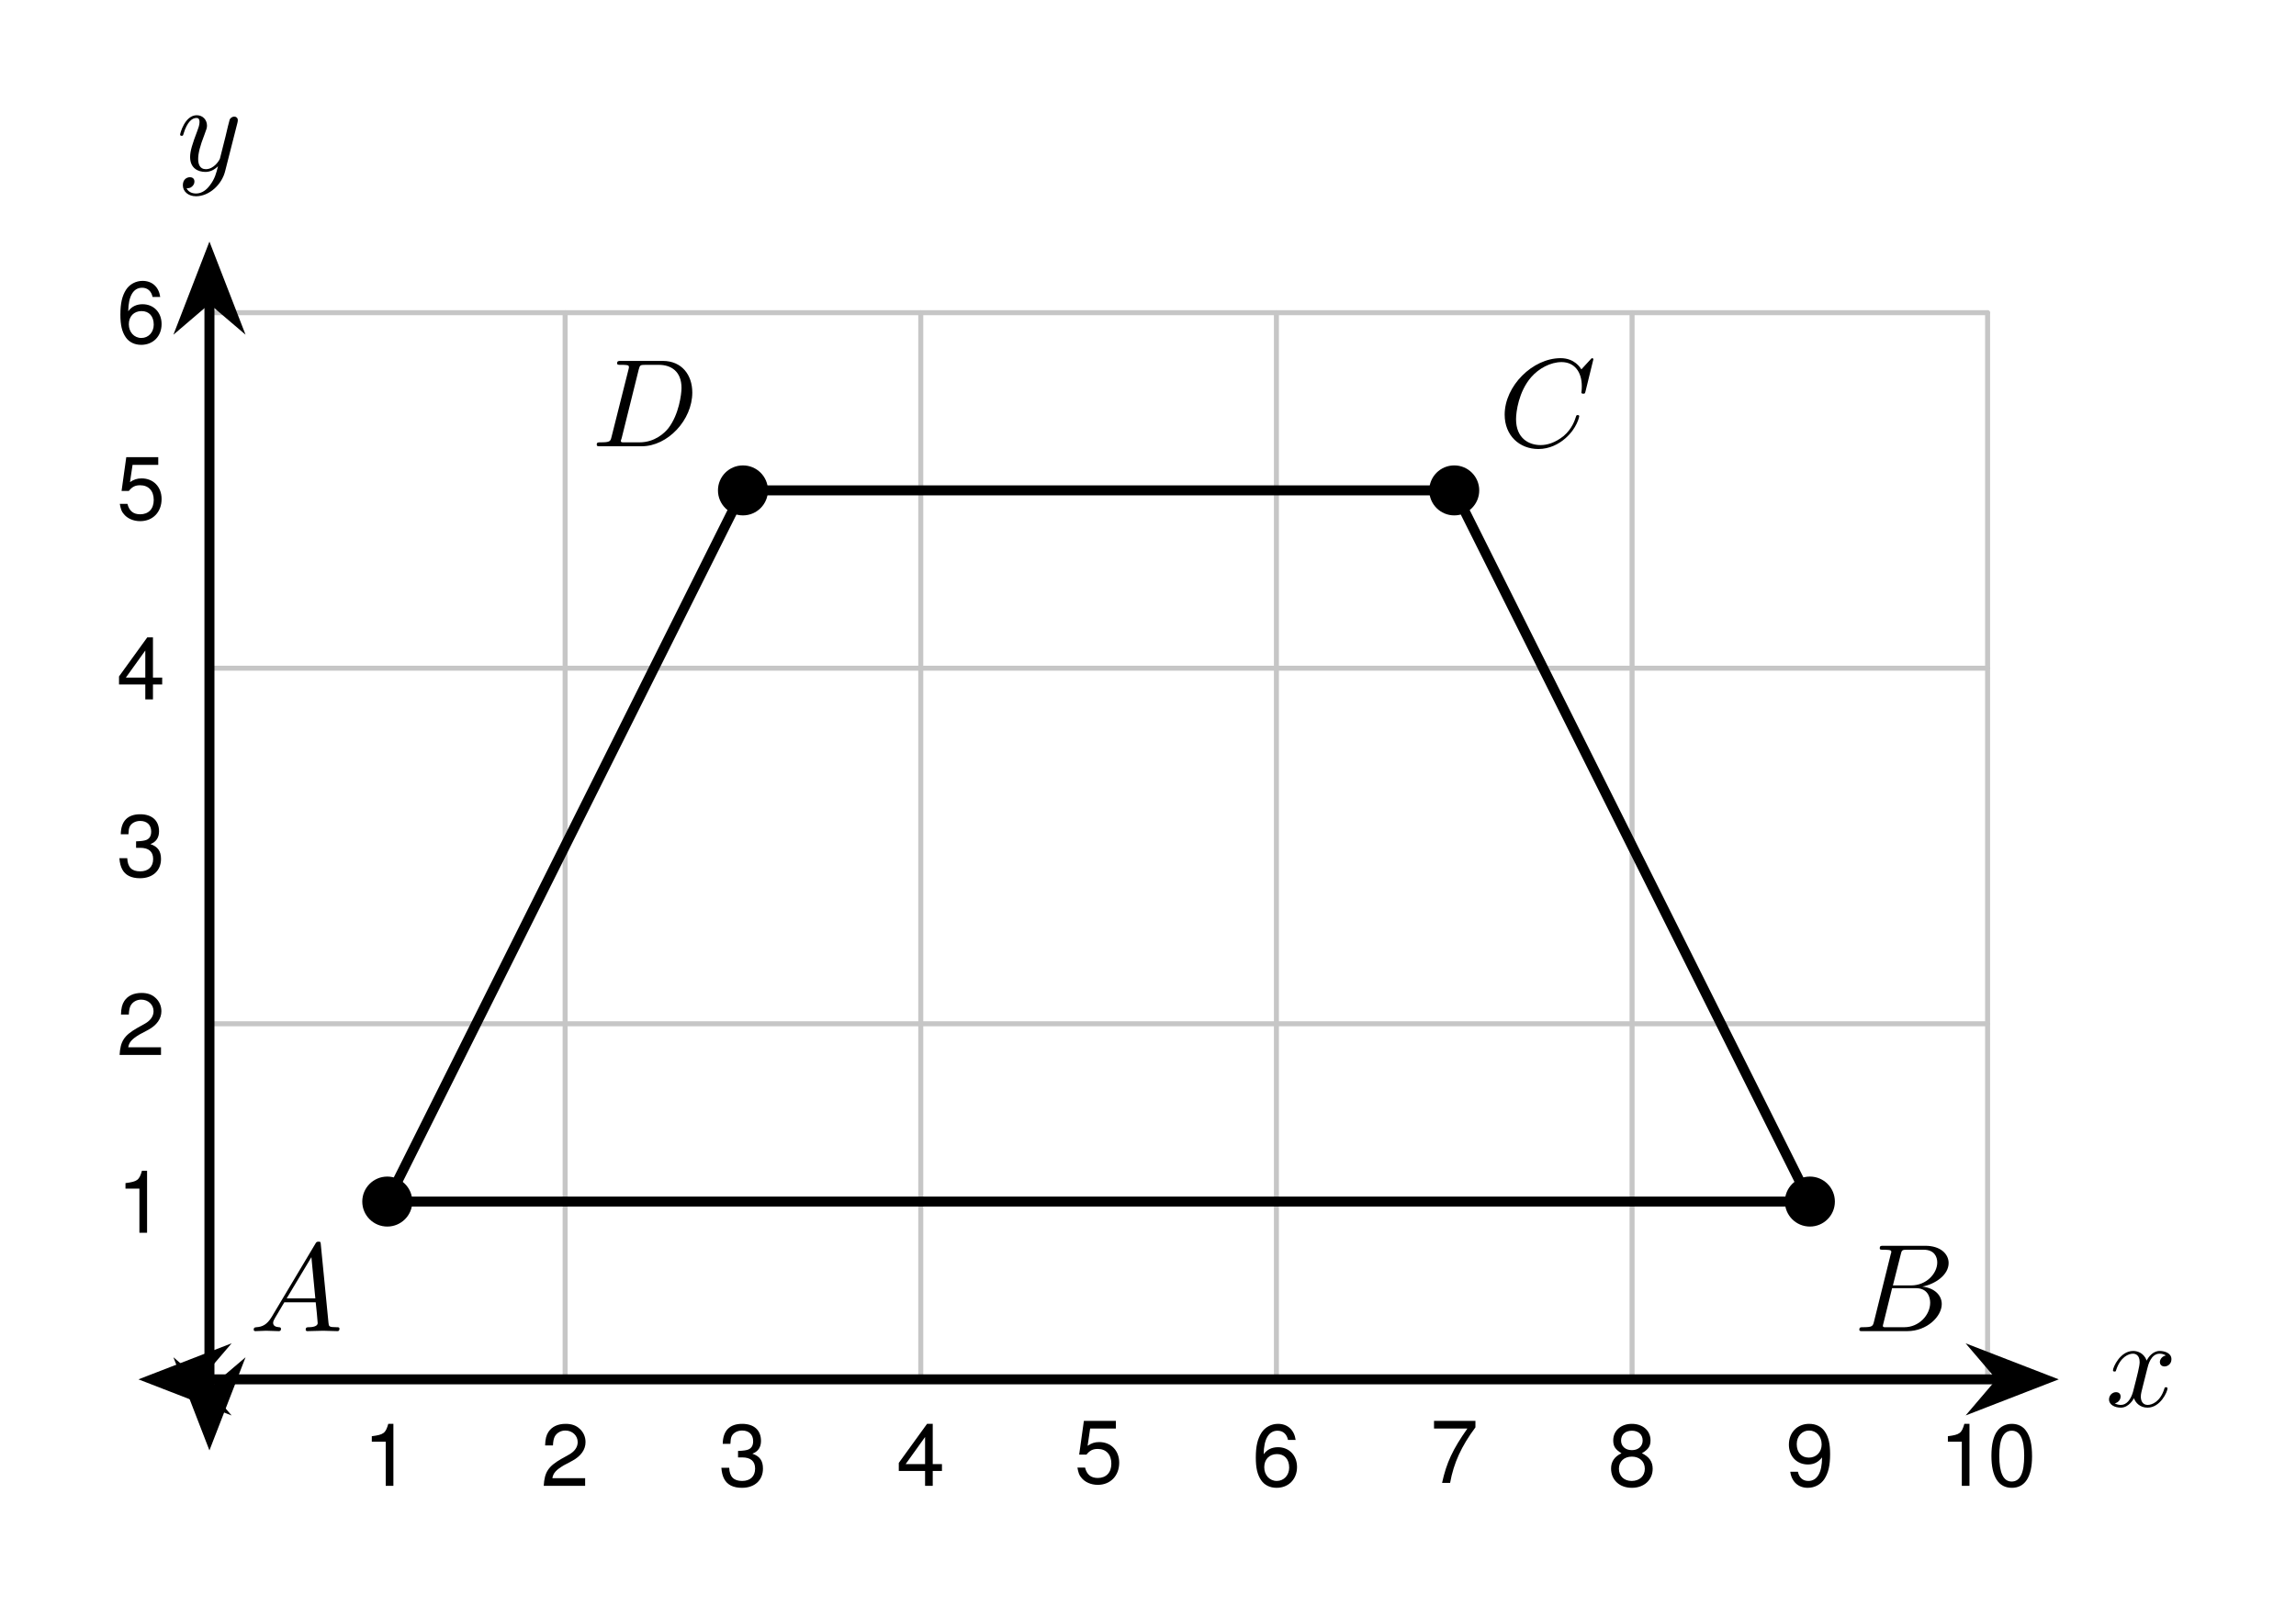
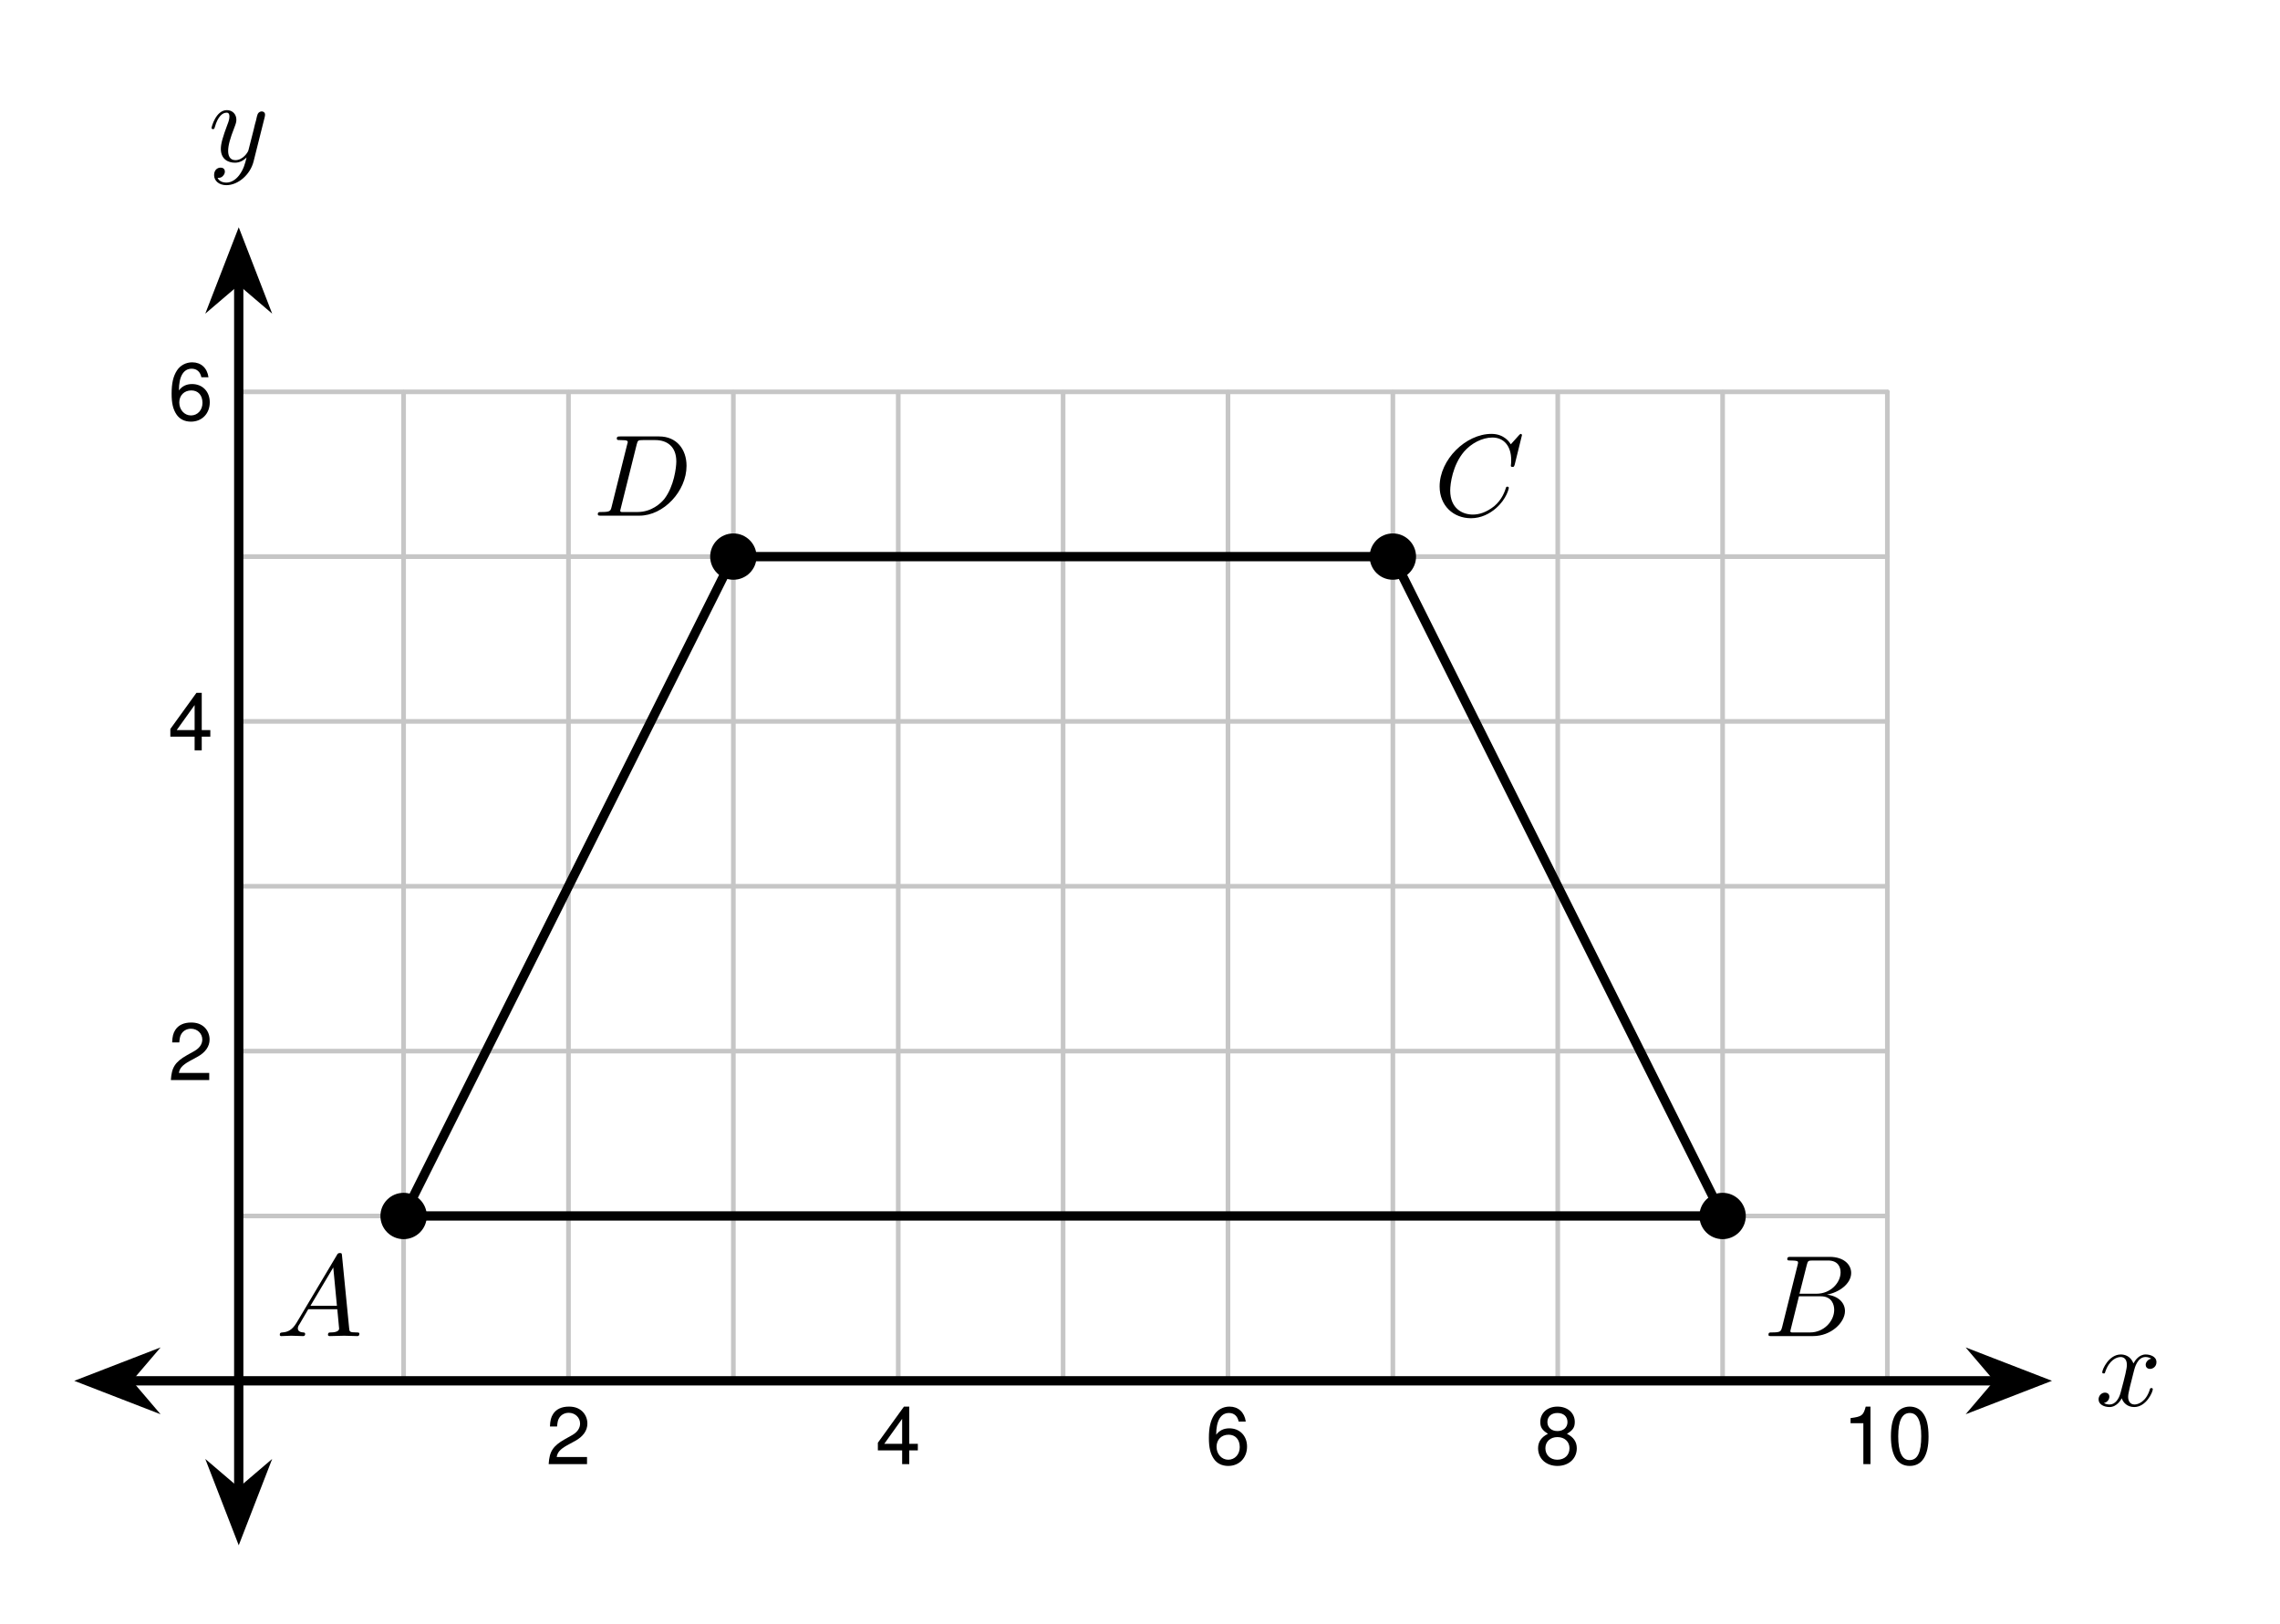
- <svg xmlns="http://www.w3.org/2000/svg" xmlns:xlink="http://www.w3.org/1999/xlink" width="182.808" height="127.882" viewBox="0 0 182.808 127.882">
+ <svg xmlns="http://www.w3.org/2000/svg" xmlns:xlink="http://www.w3.org/1999/xlink" width="195.113" height="138.953" viewBox="0 0 195.113 138.953">
  <defs>
    <g>
      <g id="glyph-0-0">
-         <path d="M 3.328 -3 C 3.391 -3.266 3.609 -4.188 4.312 -4.188 C 4.359 -4.188 4.594 -4.188 4.812 -4.047 C 4.531 -4 4.328 -3.75 4.328 -3.516 C 4.328 -3.359 4.438 -3.172 4.703 -3.172 C 4.922 -3.172 5.25 -3.344 5.25 -3.75 C 5.25 -4.266 4.656 -4.406 4.312 -4.406 C 3.75 -4.406 3.391 -3.875 3.281 -3.641 C 3.031 -4.297 2.484 -4.406 2.203 -4.406 C 1.172 -4.406 0.594 -3.109 0.594 -2.859 C 0.594 -2.766 0.703 -2.766 0.719 -2.766 C 0.797 -2.766 0.828 -2.781 0.844 -2.875 C 1.188 -3.938 1.844 -4.188 2.188 -4.188 C 2.375 -4.188 2.719 -4.094 2.719 -3.516 C 2.719 -3.203 2.547 -2.531 2.188 -1.141 C 2.016 -0.531 1.672 -0.109 1.234 -0.109 C 1.172 -0.109 0.953 -0.109 0.734 -0.234 C 0.984 -0.281 1.203 -0.5 1.203 -0.781 C 1.203 -1.047 0.984 -1.125 0.844 -1.125 C 0.531 -1.125 0.281 -0.859 0.281 -0.547 C 0.281 -0.094 0.781 0.109 1.219 0.109 C 1.875 0.109 2.234 -0.594 2.266 -0.641 C 2.391 -0.281 2.75 0.109 3.344 0.109 C 4.375 0.109 4.938 -1.172 4.938 -1.422 C 4.938 -1.516 4.844 -1.516 4.812 -1.516 C 4.734 -1.516 4.703 -1.484 4.688 -1.406 C 4.359 -0.344 3.688 -0.109 3.359 -0.109 C 2.969 -0.109 2.812 -0.422 2.812 -0.766 C 2.812 -0.984 2.875 -1.203 2.984 -1.641 Z M 3.328 -3 " />
+         <path d="M 3.312 -3 C 3.375 -3.25 3.609 -4.172 4.297 -4.172 C 4.344 -4.172 4.578 -4.172 4.797 -4.031 C 4.516 -3.984 4.312 -3.734 4.312 -3.5 C 4.312 -3.344 4.422 -3.156 4.688 -3.156 C 4.906 -3.156 5.234 -3.328 5.234 -3.734 C 5.234 -4.25 4.641 -4.391 4.312 -4.391 C 3.734 -4.391 3.391 -3.859 3.266 -3.625 C 3.016 -4.281 2.484 -4.391 2.188 -4.391 C 1.156 -4.391 0.594 -3.109 0.594 -2.859 C 0.594 -2.766 0.688 -2.766 0.719 -2.766 C 0.797 -2.766 0.828 -2.781 0.844 -2.875 C 1.188 -3.922 1.828 -4.172 2.172 -4.172 C 2.359 -4.172 2.703 -4.078 2.703 -3.5 C 2.703 -3.188 2.547 -2.531 2.172 -1.141 C 2.016 -0.531 1.672 -0.109 1.234 -0.109 C 1.172 -0.109 0.938 -0.109 0.734 -0.234 C 0.984 -0.281 1.203 -0.5 1.203 -0.781 C 1.203 -1.047 0.984 -1.125 0.828 -1.125 C 0.531 -1.125 0.281 -0.859 0.281 -0.547 C 0.281 -0.094 0.781 0.109 1.219 0.109 C 1.875 0.109 2.234 -0.578 2.266 -0.641 C 2.375 -0.281 2.734 0.109 3.328 0.109 C 4.359 0.109 4.922 -1.172 4.922 -1.422 C 4.922 -1.516 4.828 -1.516 4.797 -1.516 C 4.719 -1.516 4.688 -1.484 4.672 -1.406 C 4.344 -0.344 3.672 -0.109 3.359 -0.109 C 2.969 -0.109 2.812 -0.422 2.812 -0.766 C 2.812 -0.984 2.875 -1.203 2.969 -1.641 Z M 3.312 -3 " />
      </g>
      <g id="glyph-0-1">
-         <path d="M 4.844 -3.797 C 4.875 -3.938 4.875 -3.953 4.875 -4.016 C 4.875 -4.203 4.734 -4.297 4.594 -4.297 C 4.484 -4.297 4.328 -4.234 4.234 -4.078 C 4.219 -4.031 4.141 -3.719 4.094 -3.547 C 4.031 -3.281 3.969 -3.016 3.906 -2.75 L 3.453 -0.953 C 3.406 -0.812 2.984 -0.109 2.328 -0.109 C 1.828 -0.109 1.719 -0.547 1.719 -0.922 C 1.719 -1.375 1.875 -1.984 2.219 -2.859 C 2.375 -3.281 2.422 -3.391 2.422 -3.578 C 2.422 -4.031 2.094 -4.406 1.609 -4.406 C 0.656 -4.406 0.281 -2.953 0.281 -2.859 C 0.281 -2.766 0.391 -2.766 0.406 -2.766 C 0.5 -2.766 0.516 -2.781 0.562 -2.953 C 0.844 -3.875 1.234 -4.188 1.578 -4.188 C 1.656 -4.188 1.828 -4.188 1.828 -3.859 C 1.828 -3.609 1.719 -3.359 1.656 -3.172 C 1.25 -2.109 1.078 -1.547 1.078 -1.078 C 1.078 -0.188 1.703 0.109 2.297 0.109 C 2.672 0.109 3.016 -0.062 3.297 -0.344 C 3.172 0.172 3.047 0.672 2.641 1.188 C 2.391 1.531 2.016 1.828 1.547 1.828 C 1.406 1.828 0.969 1.797 0.797 1.406 C 0.953 1.406 1.078 1.406 1.219 1.281 C 1.328 1.188 1.422 1.062 1.422 0.875 C 1.422 0.562 1.156 0.531 1.062 0.531 C 0.828 0.531 0.5 0.688 0.5 1.172 C 0.5 1.672 0.938 2.047 1.547 2.047 C 2.578 2.047 3.609 1.141 3.875 0.016 Z M 4.844 -3.797 " />
+         <path d="M 4.828 -3.781 C 4.859 -3.922 4.859 -3.938 4.859 -4.016 C 4.859 -4.188 4.719 -4.281 4.578 -4.281 C 4.469 -4.281 4.312 -4.219 4.234 -4.062 C 4.203 -4.016 4.125 -3.703 4.094 -3.531 C 4.016 -3.281 3.953 -3 3.891 -2.734 L 3.438 -0.953 C 3.406 -0.797 2.969 -0.109 2.328 -0.109 C 1.812 -0.109 1.703 -0.547 1.703 -0.906 C 1.703 -1.375 1.875 -1.984 2.219 -2.859 C 2.375 -3.266 2.406 -3.375 2.406 -3.578 C 2.406 -4.016 2.094 -4.391 1.594 -4.391 C 0.656 -4.391 0.281 -2.953 0.281 -2.859 C 0.281 -2.766 0.391 -2.766 0.406 -2.766 C 0.5 -2.766 0.516 -2.781 0.562 -2.938 C 0.828 -3.875 1.234 -4.172 1.562 -4.172 C 1.641 -4.172 1.812 -4.172 1.812 -3.844 C 1.812 -3.609 1.719 -3.344 1.641 -3.156 C 1.25 -2.109 1.078 -1.531 1.078 -1.078 C 1.078 -0.188 1.703 0.109 2.281 0.109 C 2.672 0.109 3 -0.062 3.281 -0.344 C 3.156 0.172 3.031 0.672 2.641 1.188 C 2.375 1.531 2 1.812 1.547 1.812 C 1.406 1.812 0.969 1.781 0.797 1.406 C 0.953 1.406 1.078 1.406 1.219 1.281 C 1.312 1.188 1.422 1.062 1.422 0.875 C 1.422 0.562 1.156 0.531 1.047 0.531 C 0.828 0.531 0.5 0.688 0.5 1.172 C 0.5 1.672 0.938 2.031 1.547 2.031 C 2.562 2.031 3.594 1.125 3.875 0.016 Z M 4.828 -3.781 " />
      </g>
      <g id="glyph-0-2">
-         <path d="M 1.781 -1.141 C 1.391 -0.484 1 -0.344 0.562 -0.312 C 0.438 -0.297 0.344 -0.297 0.344 -0.109 C 0.344 -0.047 0.391 0 0.484 0 C 0.75 0 1.062 -0.031 1.328 -0.031 C 1.656 -0.031 2.016 0 2.328 0 C 2.391 0 2.516 0 2.516 -0.188 C 2.516 -0.297 2.422 -0.312 2.359 -0.312 C 2.125 -0.328 1.891 -0.406 1.891 -0.656 C 1.891 -0.781 1.953 -0.891 2.031 -1.031 L 2.781 -2.297 L 5.281 -2.297 C 5.312 -2.094 5.438 -0.734 5.438 -0.641 C 5.438 -0.344 4.922 -0.312 4.734 -0.312 C 4.594 -0.312 4.484 -0.312 4.484 -0.109 C 4.484 0 4.609 0 4.625 0 C 5.031 0 5.469 -0.031 5.875 -0.031 C 6.125 -0.031 6.75 0 7 0 C 7.062 0 7.172 0 7.172 -0.203 C 7.172 -0.312 7.078 -0.312 6.953 -0.312 C 6.328 -0.312 6.328 -0.375 6.297 -0.672 L 5.688 -6.891 C 5.672 -7.094 5.672 -7.125 5.5 -7.125 C 5.344 -7.125 5.312 -7.062 5.25 -6.953 Z M 2.969 -2.609 L 4.938 -5.891 L 5.25 -2.609 Z M 2.969 -2.609 " />
+         <path d="M 1.781 -1.141 C 1.375 -0.469 0.984 -0.344 0.562 -0.312 C 0.438 -0.297 0.344 -0.297 0.344 -0.109 C 0.344 -0.047 0.391 0 0.469 0 C 0.75 0 1.047 -0.031 1.328 -0.031 C 1.656 -0.031 2 0 2.328 0 C 2.375 0 2.516 0 2.516 -0.188 C 2.516 -0.297 2.422 -0.312 2.344 -0.312 C 2.125 -0.328 1.891 -0.406 1.891 -0.656 C 1.891 -0.781 1.938 -0.891 2.031 -1.016 L 2.781 -2.297 L 5.266 -2.297 C 5.281 -2.078 5.422 -0.734 5.422 -0.641 C 5.422 -0.344 4.906 -0.312 4.719 -0.312 C 4.578 -0.312 4.469 -0.312 4.469 -0.109 C 4.469 0 4.594 0 4.609 0 C 5.016 0 5.453 -0.031 5.859 -0.031 C 6.109 -0.031 6.734 0 6.969 0 C 7.031 0 7.156 0 7.156 -0.203 C 7.156 -0.312 7.047 -0.312 6.922 -0.312 C 6.312 -0.312 6.312 -0.375 6.281 -0.672 L 5.672 -6.859 C 5.656 -7.062 5.656 -7.109 5.484 -7.109 C 5.328 -7.109 5.281 -7.031 5.234 -6.938 Z M 2.969 -2.594 L 4.922 -5.875 L 5.234 -2.594 Z M 2.969 -2.594 " />
      </g>
      <g id="glyph-0-3">
-         <path d="M 1.594 -0.781 C 1.5 -0.391 1.469 -0.312 0.688 -0.312 C 0.516 -0.312 0.422 -0.312 0.422 -0.109 C 0.422 0 0.5 0 0.688 0 L 4.234 0 C 5.812 0 6.984 -1.172 6.984 -2.156 C 6.984 -2.859 6.406 -3.438 5.438 -3.547 C 6.484 -3.75 7.531 -4.484 7.531 -5.422 C 7.531 -6.156 6.875 -6.797 5.672 -6.797 L 2.328 -6.797 C 2.141 -6.797 2.047 -6.797 2.047 -6.594 C 2.047 -6.484 2.125 -6.484 2.312 -6.484 C 2.344 -6.484 2.531 -6.484 2.703 -6.469 C 2.875 -6.453 2.969 -6.438 2.969 -6.312 C 2.969 -6.266 2.953 -6.234 2.922 -6.125 Z M 3.094 -3.641 L 3.719 -6.109 C 3.797 -6.453 3.828 -6.484 4.25 -6.484 L 5.531 -6.484 C 6.406 -6.484 6.625 -5.906 6.625 -5.469 C 6.625 -4.594 5.766 -3.641 4.547 -3.641 Z M 2.641 -0.312 C 2.516 -0.312 2.484 -0.312 2.422 -0.312 C 2.328 -0.328 2.297 -0.344 2.297 -0.422 C 2.297 -0.453 2.297 -0.469 2.344 -0.641 L 3.031 -3.422 L 4.922 -3.422 C 5.875 -3.422 6.062 -2.688 6.062 -2.266 C 6.062 -1.281 5.172 -0.312 4 -0.312 Z M 2.641 -0.312 " />
+         <path d="M 1.594 -0.781 C 1.484 -0.391 1.469 -0.312 0.688 -0.312 C 0.516 -0.312 0.422 -0.312 0.422 -0.109 C 0.422 0 0.5 0 0.688 0 L 4.234 0 C 5.797 0 6.969 -1.172 6.969 -2.141 C 6.969 -2.859 6.391 -3.438 5.422 -3.547 C 6.453 -3.734 7.5 -4.469 7.5 -5.406 C 7.5 -6.141 6.844 -6.781 5.656 -6.781 L 2.328 -6.781 C 2.141 -6.781 2.031 -6.781 2.031 -6.578 C 2.031 -6.469 2.125 -6.469 2.312 -6.469 C 2.328 -6.469 2.516 -6.469 2.688 -6.453 C 2.875 -6.422 2.953 -6.422 2.953 -6.297 C 2.953 -6.25 2.953 -6.219 2.922 -6.109 Z M 3.078 -3.625 L 3.703 -6.094 C 3.797 -6.438 3.812 -6.469 4.234 -6.469 L 5.516 -6.469 C 6.391 -6.469 6.594 -5.891 6.594 -5.453 C 6.594 -4.578 5.75 -3.625 4.531 -3.625 Z M 2.641 -0.312 C 2.5 -0.312 2.484 -0.312 2.422 -0.312 C 2.328 -0.328 2.297 -0.344 2.297 -0.422 C 2.297 -0.453 2.297 -0.469 2.344 -0.641 L 3.031 -3.406 L 4.906 -3.406 C 5.859 -3.406 6.047 -2.672 6.047 -2.25 C 6.047 -1.266 5.156 -0.312 3.984 -0.312 Z M 2.641 -0.312 " />
      </g>
      <g id="glyph-0-4">
-         <path d="M 7.562 -6.922 C 7.562 -6.953 7.547 -7.016 7.453 -7.016 C 7.422 -7.016 7.422 -7 7.312 -6.891 L 6.609 -6.125 C 6.516 -6.266 6.062 -7.016 4.953 -7.016 C 2.734 -7.016 0.5 -4.812 0.5 -2.516 C 0.5 -0.859 1.672 0.219 3.188 0.219 C 4.062 0.219 4.812 -0.172 5.344 -0.641 C 6.266 -1.453 6.438 -2.359 6.438 -2.391 C 6.438 -2.484 6.344 -2.484 6.312 -2.484 C 6.266 -2.484 6.203 -2.469 6.188 -2.391 C 6.094 -2.094 5.875 -1.391 5.188 -0.812 C 4.5 -0.266 3.875 -0.094 3.359 -0.094 C 2.453 -0.094 1.406 -0.609 1.406 -2.156 C 1.406 -2.734 1.609 -4.344 2.609 -5.5 C 3.219 -6.203 4.156 -6.703 5.031 -6.703 C 6.047 -6.703 6.641 -5.938 6.641 -4.781 C 6.641 -4.391 6.609 -4.375 6.609 -4.281 C 6.609 -4.188 6.719 -4.188 6.766 -4.188 C 6.891 -4.188 6.891 -4.203 6.938 -4.375 Z M 7.562 -6.922 " />
+         <path d="M 7.547 -6.891 C 7.547 -6.922 7.516 -7 7.438 -7 C 7.406 -7 7.391 -6.984 7.281 -6.875 L 6.594 -6.109 C 6.5 -6.25 6.047 -7 4.938 -7 C 2.734 -7 0.5 -4.797 0.5 -2.5 C 0.5 -0.859 1.672 0.219 3.188 0.219 C 4.047 0.219 4.797 -0.172 5.328 -0.641 C 6.25 -1.453 6.422 -2.344 6.422 -2.375 C 6.422 -2.484 6.312 -2.484 6.297 -2.484 C 6.234 -2.484 6.188 -2.453 6.172 -2.375 C 6.078 -2.094 5.859 -1.391 5.172 -0.812 C 4.484 -0.266 3.859 -0.094 3.344 -0.094 C 2.453 -0.094 1.406 -0.609 1.406 -2.156 C 1.406 -2.719 1.609 -4.328 2.594 -5.484 C 3.203 -6.188 4.141 -6.688 5.016 -6.688 C 6.031 -6.688 6.625 -5.922 6.625 -4.766 C 6.625 -4.375 6.594 -4.359 6.594 -4.266 C 6.594 -4.172 6.703 -4.172 6.734 -4.172 C 6.859 -4.172 6.859 -4.188 6.922 -4.359 Z M 7.547 -6.891 " />
      </g>
      <g id="glyph-0-5">
-         <path d="M 1.578 -0.781 C 1.484 -0.391 1.469 -0.312 0.672 -0.312 C 0.5 -0.312 0.391 -0.312 0.391 -0.125 C 0.391 0 0.484 0 0.672 0 L 3.969 0 C 6.047 0 8 -2.094 8 -4.281 C 8 -5.688 7.156 -6.797 5.656 -6.797 L 2.312 -6.797 C 2.125 -6.797 2.016 -6.797 2.016 -6.609 C 2.016 -6.484 2.109 -6.484 2.312 -6.484 C 2.438 -6.484 2.625 -6.484 2.734 -6.469 C 2.891 -6.453 2.953 -6.422 2.953 -6.312 C 2.953 -6.266 2.953 -6.234 2.922 -6.125 Z M 3.734 -6.109 C 3.828 -6.453 3.844 -6.484 4.266 -6.484 L 5.328 -6.484 C 6.312 -6.484 7.141 -5.969 7.141 -4.641 C 7.141 -4.156 6.938 -2.531 6.094 -1.438 C 5.797 -1.062 5.016 -0.312 3.797 -0.312 L 2.672 -0.312 C 2.531 -0.312 2.516 -0.312 2.453 -0.312 C 2.344 -0.328 2.312 -0.344 2.312 -0.422 C 2.312 -0.453 2.312 -0.469 2.375 -0.641 Z M 3.734 -6.109 " />
+         <path d="M 1.578 -0.781 C 1.484 -0.391 1.453 -0.312 0.672 -0.312 C 0.5 -0.312 0.391 -0.312 0.391 -0.125 C 0.391 0 0.484 0 0.672 0 L 3.953 0 C 6.016 0 7.984 -2.094 7.984 -4.266 C 7.984 -5.672 7.141 -6.781 5.641 -6.781 L 2.312 -6.781 C 2.125 -6.781 2.016 -6.781 2.016 -6.594 C 2.016 -6.469 2.109 -6.469 2.297 -6.469 C 2.438 -6.469 2.609 -6.453 2.734 -6.453 C 2.891 -6.422 2.953 -6.406 2.953 -6.297 C 2.953 -6.25 2.938 -6.219 2.906 -6.109 Z M 3.719 -6.094 C 3.812 -6.438 3.828 -6.469 4.25 -6.469 L 5.312 -6.469 C 6.297 -6.469 7.109 -5.938 7.109 -4.641 C 7.109 -4.141 6.922 -2.516 6.078 -1.422 C 5.781 -1.062 5 -0.312 3.781 -0.312 L 2.656 -0.312 C 2.516 -0.312 2.5 -0.312 2.438 -0.312 C 2.344 -0.328 2.312 -0.344 2.312 -0.422 C 2.312 -0.453 2.312 -0.469 2.359 -0.641 Z M 3.719 -6.094 " />
      </g>
      <g id="glyph-1-0">
-         <path d="M 1.812 -3.516 L 1.812 0 L 2.422 0 L 2.422 -4.938 L 2.016 -4.938 C 1.797 -4.188 1.656 -4.078 0.703 -3.953 L 0.703 -3.516 Z M 1.812 -3.516 " />
+         <path d="M 3.516 -0.609 L 0.922 -0.609 C 0.984 -1 1.203 -1.266 1.812 -1.609 L 2.5 -1.984 C 3.188 -2.359 3.547 -2.875 3.547 -3.469 C 3.547 -3.891 3.375 -4.266 3.094 -4.531 C 2.797 -4.797 2.438 -4.922 1.969 -4.922 C 1.344 -4.922 0.875 -4.703 0.609 -4.281 C 0.438 -4.016 0.359 -3.719 0.344 -3.219 L 0.953 -3.219 C 0.984 -3.547 1.016 -3.75 1.109 -3.906 C 1.266 -4.203 1.578 -4.391 1.953 -4.391 C 2.5 -4.391 2.922 -3.984 2.922 -3.469 C 2.922 -3.078 2.688 -2.734 2.25 -2.484 L 1.609 -2.125 C 0.594 -1.547 0.297 -1.078 0.234 0 L 3.516 0 Z M 3.516 -0.609 " />
      </g>
      <g id="glyph-1-1">
-         <path d="M 3.531 -0.609 L 0.922 -0.609 C 0.984 -1.016 1.219 -1.266 1.812 -1.625 L 2.516 -2 C 3.203 -2.375 3.562 -2.891 3.562 -3.484 C 3.562 -3.906 3.391 -4.281 3.094 -4.547 C 2.812 -4.812 2.453 -4.938 1.984 -4.938 C 1.359 -4.938 0.891 -4.719 0.609 -4.297 C 0.438 -4.031 0.359 -3.734 0.344 -3.219 L 0.969 -3.219 C 0.984 -3.562 1.031 -3.766 1.109 -3.922 C 1.266 -4.219 1.594 -4.406 1.953 -4.406 C 2.516 -4.406 2.938 -4 2.938 -3.484 C 2.938 -3.094 2.703 -2.75 2.266 -2.5 L 1.625 -2.141 C 0.594 -1.547 0.297 -1.094 0.234 0 L 3.531 0 Z M 3.531 -0.609 " />
+         <path d="M 2.266 -1.172 L 2.266 0 L 2.875 0 L 2.875 -1.172 L 3.609 -1.172 L 3.609 -1.734 L 2.875 -1.734 L 2.875 -4.922 L 2.422 -4.922 L 0.188 -1.828 L 0.188 -1.172 Z M 2.266 -1.734 L 0.734 -1.734 L 2.266 -3.875 Z M 2.266 -1.734 " />
      </g>
      <g id="glyph-1-2">
-         <path d="M 1.547 -2.266 L 1.875 -2.266 C 2.547 -2.266 2.906 -1.969 2.906 -1.375 C 2.906 -0.75 2.516 -0.391 1.875 -0.391 C 1.203 -0.391 0.875 -0.719 0.844 -1.438 L 0.219 -1.438 C 0.25 -1.031 0.328 -0.781 0.438 -0.562 C 0.688 -0.078 1.172 0.156 1.859 0.156 C 2.875 0.156 3.531 -0.453 3.531 -1.375 C 3.531 -2 3.281 -2.359 2.688 -2.562 C 3.156 -2.734 3.375 -3.094 3.375 -3.578 C 3.375 -4.438 2.812 -4.938 1.875 -4.938 C 0.875 -4.938 0.344 -4.391 0.328 -3.344 L 0.938 -3.344 C 0.953 -3.641 0.969 -3.812 1.047 -3.969 C 1.188 -4.234 1.5 -4.406 1.875 -4.406 C 2.422 -4.406 2.75 -4.078 2.75 -3.562 C 2.75 -3.219 2.625 -3 2.359 -2.891 C 2.188 -2.828 1.969 -2.797 1.547 -2.781 Z M 1.547 -2.266 " />
+         <path d="M 3.453 -3.641 C 3.344 -4.438 2.812 -4.922 2.062 -4.922 C 1.516 -4.922 1.031 -4.656 0.75 -4.219 C 0.438 -3.734 0.297 -3.141 0.297 -2.234 C 0.297 -1.422 0.422 -0.891 0.719 -0.453 C 0.984 -0.062 1.406 0.156 1.953 0.156 C 2.891 0.156 3.562 -0.531 3.562 -1.5 C 3.562 -2.422 2.938 -3.062 2.047 -3.062 C 1.562 -3.062 1.188 -2.875 0.922 -2.516 C 0.922 -3.719 1.312 -4.375 2.016 -4.375 C 2.453 -4.375 2.75 -4.109 2.844 -3.641 Z M 1.984 -2.516 C 2.562 -2.516 2.938 -2.109 2.938 -1.453 C 2.938 -0.828 2.516 -0.375 1.953 -0.375 C 1.391 -0.375 0.953 -0.859 0.953 -1.484 C 0.953 -2.094 1.375 -2.516 1.984 -2.516 Z M 1.984 -2.516 " />
      </g>
      <g id="glyph-1-3">
-         <path d="M 2.281 -1.188 L 2.281 0 L 2.891 0 L 2.891 -1.188 L 3.625 -1.188 L 3.625 -1.734 L 2.891 -1.734 L 2.891 -4.938 L 2.438 -4.938 L 0.188 -1.828 L 0.188 -1.188 Z M 2.281 -1.734 L 0.734 -1.734 L 2.281 -3.891 Z M 2.281 -1.734 " />
+         <path d="M 2.719 -2.594 C 3.219 -2.891 3.391 -3.141 3.391 -3.609 C 3.391 -4.375 2.781 -4.922 1.906 -4.922 C 1.047 -4.922 0.438 -4.375 0.438 -3.609 C 0.438 -3.156 0.594 -2.906 1.094 -2.594 C 0.531 -2.312 0.25 -1.906 0.25 -1.359 C 0.25 -0.469 0.938 0.156 1.906 0.156 C 2.875 0.156 3.562 -0.469 3.562 -1.359 C 3.562 -1.906 3.281 -2.312 2.719 -2.594 Z M 1.906 -4.375 C 2.422 -4.375 2.766 -4.078 2.766 -3.594 C 2.766 -3.141 2.422 -2.828 1.906 -2.828 C 1.391 -2.828 1.047 -3.141 1.047 -3.594 C 1.047 -4.078 1.391 -4.375 1.906 -4.375 Z M 1.906 -2.312 C 2.516 -2.312 2.938 -1.922 2.938 -1.359 C 2.938 -0.766 2.516 -0.375 1.891 -0.375 C 1.297 -0.375 0.875 -0.781 0.875 -1.359 C 0.875 -1.922 1.297 -2.312 1.906 -2.312 Z M 1.906 -2.312 " />
      </g>
      <g id="glyph-1-4">
-         <path d="M 3.312 -4.938 L 0.766 -4.938 L 0.391 -2.25 L 0.969 -2.25 C 1.25 -2.594 1.484 -2.703 1.875 -2.703 C 2.531 -2.703 2.953 -2.266 2.953 -1.531 C 2.953 -0.812 2.531 -0.391 1.875 -0.391 C 1.328 -0.391 1 -0.656 0.859 -1.219 L 0.25 -1.219 C 0.328 -0.812 0.391 -0.609 0.547 -0.438 C 0.828 -0.062 1.328 0.156 1.875 0.156 C 2.875 0.156 3.578 -0.562 3.578 -1.609 C 3.578 -2.578 2.922 -3.25 1.984 -3.25 C 1.625 -3.25 1.359 -3.156 1.062 -2.953 L 1.266 -4.328 L 3.312 -4.328 Z M 3.312 -4.938 " />
+         <path d="M 1.797 -3.5 L 1.797 0 L 2.406 0 L 2.406 -4.922 L 2 -4.922 C 1.797 -4.156 1.656 -4.062 0.703 -3.938 L 0.703 -3.5 Z M 1.797 -3.5 " />
      </g>
      <g id="glyph-1-5">
-         <path d="M 3.469 -3.656 C 3.359 -4.453 2.828 -4.938 2.062 -4.938 C 1.531 -4.938 1.031 -4.672 0.75 -4.234 C 0.438 -3.75 0.297 -3.156 0.297 -2.25 C 0.297 -1.422 0.422 -0.891 0.719 -0.453 C 0.984 -0.062 1.422 0.156 1.953 0.156 C 2.906 0.156 3.578 -0.531 3.578 -1.5 C 3.578 -2.422 2.953 -3.078 2.062 -3.078 C 1.578 -3.078 1.188 -2.891 0.922 -2.516 C 0.938 -3.734 1.328 -4.391 2.031 -4.391 C 2.453 -4.391 2.766 -4.125 2.859 -3.656 Z M 1.984 -2.531 C 2.578 -2.531 2.953 -2.125 2.953 -1.453 C 2.953 -0.844 2.531 -0.391 1.969 -0.391 C 1.391 -0.391 0.969 -0.859 0.969 -1.484 C 0.969 -2.109 1.375 -2.531 1.984 -2.531 Z M 1.984 -2.531 " />
-       </g>
-       <g id="glyph-1-6">
-         <path d="M 3.625 -4.938 L 0.328 -4.938 L 0.328 -4.328 L 2.984 -4.328 C 1.812 -2.656 1.328 -1.625 0.969 0 L 1.609 0 C 1.891 -1.578 2.516 -2.938 3.625 -4.422 Z M 3.625 -4.938 " />
-       </g>
-       <g id="glyph-1-7">
-         <path d="M 2.719 -2.594 C 3.234 -2.906 3.406 -3.156 3.406 -3.625 C 3.406 -4.391 2.797 -4.938 1.922 -4.938 C 1.047 -4.938 0.438 -4.391 0.438 -3.625 C 0.438 -3.156 0.594 -2.906 1.094 -2.594 C 0.531 -2.328 0.266 -1.922 0.266 -1.375 C 0.266 -0.469 0.938 0.156 1.922 0.156 C 2.891 0.156 3.578 -0.469 3.578 -1.359 C 3.578 -1.922 3.297 -2.328 2.719 -2.594 Z M 1.922 -4.391 C 2.438 -4.391 2.781 -4.094 2.781 -3.609 C 2.781 -3.156 2.438 -2.844 1.922 -2.844 C 1.406 -2.844 1.062 -3.156 1.062 -3.609 C 1.062 -4.094 1.406 -4.391 1.922 -4.391 Z M 1.922 -2.328 C 2.531 -2.328 2.953 -1.938 2.953 -1.359 C 2.953 -0.781 2.531 -0.391 1.906 -0.391 C 1.297 -0.391 0.891 -0.781 0.891 -1.359 C 0.891 -1.938 1.297 -2.328 1.922 -2.328 Z M 1.922 -2.328 " />
-       </g>
-       <g id="glyph-1-8">
-         <path d="M 0.375 -1.125 C 0.484 -0.328 1.016 0.156 1.766 0.156 C 2.312 0.156 2.812 -0.109 3.094 -0.547 C 3.406 -1.031 3.547 -1.625 3.547 -2.531 C 3.547 -3.359 3.422 -3.891 3.125 -4.328 C 2.859 -4.719 2.422 -4.938 1.875 -4.938 C 0.938 -4.938 0.266 -4.25 0.266 -3.281 C 0.266 -2.359 0.891 -1.703 1.781 -1.703 C 2.25 -1.703 2.594 -1.875 2.906 -2.266 C 2.906 -1.047 2.516 -0.391 1.812 -0.391 C 1.375 -0.391 1.078 -0.656 0.984 -1.125 Z M 1.875 -4.406 C 2.453 -4.406 2.875 -3.938 2.875 -3.297 C 2.875 -2.688 2.453 -2.25 1.859 -2.25 C 1.266 -2.25 0.891 -2.656 0.891 -3.328 C 0.891 -3.953 1.312 -4.406 1.875 -4.406 Z M 1.875 -4.406 " />
-       </g>
-       <g id="glyph-1-9">
-         <path d="M 1.922 -4.938 C 1.453 -4.938 1.031 -4.734 0.781 -4.391 C 0.453 -3.969 0.297 -3.297 0.297 -2.391 C 0.297 -0.719 0.859 0.156 1.922 0.156 C 2.969 0.156 3.531 -0.719 3.531 -2.344 C 3.531 -3.312 3.375 -3.953 3.047 -4.391 C 2.797 -4.75 2.391 -4.938 1.922 -4.938 Z M 1.922 -4.391 C 2.578 -4.391 2.906 -3.734 2.906 -2.406 C 2.906 -1 2.578 -0.344 1.906 -0.344 C 1.25 -0.344 0.922 -1.031 0.922 -2.391 C 0.922 -3.734 1.25 -4.391 1.922 -4.391 Z M 1.922 -4.391 " />
+         <path d="M 1.906 -4.922 C 1.453 -4.922 1.031 -4.719 0.781 -4.375 C 0.453 -3.953 0.297 -3.281 0.297 -2.375 C 0.297 -0.719 0.859 0.156 1.906 0.156 C 2.953 0.156 3.516 -0.719 3.516 -2.344 C 3.516 -3.297 3.359 -3.938 3.031 -4.375 C 2.781 -4.719 2.375 -4.922 1.906 -4.922 Z M 1.906 -4.375 C 2.562 -4.375 2.891 -3.719 2.891 -2.391 C 2.891 -1 2.578 -0.344 1.891 -0.344 C 1.25 -0.344 0.922 -1.031 0.922 -2.375 C 0.922 -3.719 1.25 -4.375 1.906 -4.375 Z M 1.906 -4.375 " />
      </g>
    </g>
+     <clipPath id="clip-0">
+       <path clip-rule="nonzero" d="M 7 114 L 34 114 L 34 138.613 L 7 138.613 Z M 7 114 " />
+     </clipPath>
  </defs>
-   <path fill="none" stroke-width="0.399" stroke-linecap="round" stroke-linejoin="round" stroke="rgb(77.499%, 77.499%, 77.499%)" stroke-opacity="1" stroke-miterlimit="10" d="M -0.002 0.001 L 141.733 0.001 M -0.002 28.347 L 141.733 28.347 M -0.002 56.693 L 141.733 56.693 M -0.002 85.032 L 141.733 85.032 M -0.002 0.001 L -0.002 85.039 M 28.348 0.001 L 28.348 85.039 M 56.694 0.001 L 56.694 85.039 M 85.041 0.001 L 85.041 85.039 M 113.387 0.001 L 113.387 85.039 M 141.725 0.001 L 141.725 85.039 " transform="matrix(0.998951, 0, 0, -0.998951, 16.67748, 109.8448)" />
-   <path fill="none" stroke-width="0.797" stroke-linecap="round" stroke-linejoin="round" stroke="rgb(0%, 0%, 0%)" stroke-opacity="1" stroke-miterlimit="10" d="M -1.018 0.001 L 142.75 0.001 " transform="matrix(0.998951, 0, 0, -0.998951, 16.67748, 109.8448)" />
-   <path fill-rule="nonzero" fill="rgb(0%, 0%, 0%)" fill-opacity="1" stroke-width="0.797" stroke-linecap="round" stroke-linejoin="miter" stroke="rgb(0%, 0%, 0%)" stroke-opacity="1" stroke-miterlimit="10" d="M 6.258 -0.001 L 1.265 1.935 L 2.919 -0.001 L 1.265 -1.933 Z M 6.258 -0.001 " transform="matrix(-0.998951, 0, 0, 0.998951, 18.37661, 109.8448)" />
-   <path fill-rule="nonzero" fill="rgb(0%, 0%, 0%)" fill-opacity="1" stroke-width="0.797" stroke-linecap="round" stroke-linejoin="miter" stroke="rgb(0%, 0%, 0%)" stroke-opacity="1" stroke-miterlimit="10" d="M 6.259 0.001 L 1.266 1.933 L 2.916 0.001 L 1.266 -1.935 Z M 6.259 0.001 " transform="matrix(0.998951, 0, 0, -0.998951, 156.5636, 109.8448)" />
+   <path fill="none" stroke-width="0.399" stroke-linecap="round" stroke-linejoin="round" stroke="rgb(77.499%, 77.499%, 77.499%)" stroke-opacity="1" stroke-miterlimit="10" d="M -0 0.001 L 141.735 0.001 M -0 14.175 L 141.735 14.175 M -0 28.349 L 141.735 28.349 M -0 42.522 L 141.735 42.522 M -0 56.696 L 141.735 56.696 M -0 70.865 L 141.735 70.865 M -0 85.031 L 141.735 85.031 M -0 0.001 L -0 85.039 M 14.173 0.001 L 14.173 85.039 M 28.347 0.001 L 28.347 85.039 M 42.52 0.001 L 42.52 85.039 M 56.694 0.001 L 56.694 85.039 M 70.867 0.001 L 70.867 85.039 M 85.041 0.001 L 85.041 85.039 M 99.214 0.001 L 99.214 85.039 M 113.388 0.001 L 113.388 85.039 M 127.561 0.001 L 127.561 85.039 M 141.723 0.001 L 141.723 85.039 " transform="matrix(0.995474, 0, 0, -0.995474, 20.43012, 118.1851)" />
+   <path fill="none" stroke-width="0.797" stroke-linecap="round" stroke-linejoin="round" stroke="rgb(0%, 0%, 0%)" stroke-opacity="1" stroke-miterlimit="10" d="M -9.497 0.001 L 151.227 0.001 " transform="matrix(0.995474, 0, 0, -0.995474, 20.43012, 118.1851)" />
+   <path fill-rule="nonzero" fill="rgb(0%, 0%, 0%)" fill-opacity="1" stroke-width="0.797" stroke-linecap="round" stroke-linejoin="miter" stroke="rgb(0%, 0%, 0%)" stroke-opacity="1" stroke-miterlimit="10" d="M 6.259 -0.001 L 1.268 1.933 L 2.916 -0.001 L 1.268 -1.932 Z M 6.259 -0.001 " transform="matrix(-0.995474, 0, 0, 0.995474, 13.68375, 118.1851)" />
+   <path fill-rule="nonzero" fill="rgb(0%, 0%, 0%)" fill-opacity="1" stroke-width="0.797" stroke-linecap="round" stroke-linejoin="miter" stroke="rgb(0%, 0%, 0%)" stroke-opacity="1" stroke-miterlimit="10" d="M 6.259 0.001 L 1.268 1.932 L 2.916 0.001 L 1.268 -1.933 Z M 6.259 0.001 " transform="matrix(0.995474, 0, 0, -0.995474, 168.269, 118.1851)" />
  <g fill="rgb(0%, 0%, 0%)" fill-opacity="1">
-     <use xlink:href="#glyph-0-0" x="167.64" y="111.988" />
+     <use xlink:href="#glyph-0-0" x="179.306" y="120.32" />
  </g>
-   <path fill="none" stroke-width="0.797" stroke-linecap="round" stroke-linejoin="round" stroke="rgb(0%, 0%, 0%)" stroke-opacity="1" stroke-miterlimit="10" d="M -0.002 -1.016 L -0.002 86.056 " transform="matrix(0.998951, 0, 0, -0.998951, 16.67748, 109.8448)" />
-   <path fill-rule="nonzero" fill="rgb(0%, 0%, 0%)" fill-opacity="1" stroke-width="0.797" stroke-linecap="round" stroke-linejoin="miter" stroke="rgb(0%, 0%, 0%)" stroke-opacity="1" stroke-miterlimit="10" d="M 6.259 -0.002 L 1.266 1.934 L 2.916 -0.002 L 1.266 -1.933 Z M 6.259 -0.002 " transform="matrix(0, 0.998951, 0.998951, 0, 16.67748, 108.1457)" />
-   <path fill-rule="nonzero" fill="rgb(0%, 0%, 0%)" fill-opacity="1" stroke-width="0.797" stroke-linecap="round" stroke-linejoin="miter" stroke="rgb(0%, 0%, 0%)" stroke-opacity="1" stroke-miterlimit="10" d="M 6.259 0.002 L 1.266 1.933 L 2.916 0.002 L 1.266 -1.934 Z M 6.259 0.002 " transform="matrix(0, -0.998951, -0.998951, 0, 16.67748, 26.59277)" />
+   <path fill="none" stroke-width="0.797" stroke-linecap="round" stroke-linejoin="round" stroke="rgb(0%, 0%, 0%)" stroke-opacity="1" stroke-miterlimit="10" d="M -0 -9.495 L -0 94.535 " transform="matrix(0.995474, 0, 0, -0.995474, 20.43012, 118.1851)" />
+   <path fill-rule="nonzero" fill="rgb(0%, 0%, 0%)" fill-opacity="1" d="M 20.43 131.164 L 22.355 126.191 L 20.43 127.836 L 18.504 126.191 Z M 20.43 131.164 " />
+   <g clip-path="url(#clip-0)">
+     <path fill="none" stroke-width="0.797" stroke-linecap="round" stroke-linejoin="miter" stroke="rgb(0%, 0%, 0%)" stroke-opacity="1" stroke-miterlimit="10" d="M 6.261 -0 L 1.266 1.934 L 2.918 -0 L 1.266 -1.935 Z M 6.261 -0 " transform="matrix(0, 0.995474, 0.995474, 0, 20.43012, 124.9314)" />
+   </g>
+   <path fill-rule="nonzero" fill="rgb(0%, 0%, 0%)" fill-opacity="1" stroke-width="0.797" stroke-linecap="round" stroke-linejoin="miter" stroke="rgb(0%, 0%, 0%)" stroke-opacity="1" stroke-miterlimit="10" d="M 6.261 0 L 1.265 1.935 L 2.917 0 L 1.265 -1.934 Z M 6.261 0 " transform="matrix(0, -0.995474, -0.995474, 0, 20.43012, 26.78318)" />
  <g fill="rgb(0%, 0%, 0%)" fill-opacity="1">
-     <use xlink:href="#glyph-0-1" x="14.059" y="13.582" />
+     <use xlink:href="#glyph-0-1" x="17.821" y="13.817" />
  </g>
+   <path fill-rule="nonzero" fill="rgb(100%, 100%, 100%)" fill-opacity="1" d="M 45.727 126.305 L 51.57 126.305 L 51.57 119.375 L 45.727 119.375 Z M 45.727 126.305 " />
  <g fill="rgb(0%, 0%, 0%)" fill-opacity="1">
-     <use xlink:href="#glyph-1-0" x="28.9" y="118.325" />
+     <use xlink:href="#glyph-1-0" x="46.719" y="125.313" />
  </g>
+   <path fill-rule="nonzero" fill="rgb(100%, 100%, 100%)" fill-opacity="1" d="M 73.945 126.305 L 79.789 126.305 L 79.789 119.375 L 73.945 119.375 Z M 73.945 126.305 " />
  <g fill="rgb(0%, 0%, 0%)" fill-opacity="1">
-     <use xlink:href="#glyph-1-1" x="43.058" y="118.325" />
+     <use xlink:href="#glyph-1-1" x="74.936" y="125.313" />
  </g>
+   <path fill-rule="nonzero" fill="rgb(100%, 100%, 100%)" fill-opacity="1" d="M 102.164 126.449 L 108.008 126.449 L 108.008 119.375 L 102.164 119.375 Z M 102.164 126.449 " />
  <g fill="rgb(0%, 0%, 0%)" fill-opacity="1">
-     <use xlink:href="#glyph-1-2" x="57.216" y="118.325" />
+     <use xlink:href="#glyph-1-2" x="103.155" y="125.313" />
  </g>
+   <path fill-rule="nonzero" fill="rgb(100%, 100%, 100%)" fill-opacity="1" d="M 130.383 126.449 L 136.227 126.449 L 136.227 119.375 L 130.383 119.375 Z M 130.383 126.449 " />
  <g fill="rgb(0%, 0%, 0%)" fill-opacity="1">
-     <use xlink:href="#glyph-1-3" x="71.374" y="118.325" />
+     <use xlink:href="#glyph-1-3" x="131.373" y="125.313" />
  </g>
+   <path fill-rule="nonzero" fill="rgb(100%, 100%, 100%)" fill-opacity="1" d="M 156.672 126.449 L 166.375 126.449 L 166.375 119.375 L 156.672 119.375 Z M 156.672 126.449 " />
  <g fill="rgb(0%, 0%, 0%)" fill-opacity="1">
-     <use xlink:href="#glyph-1-4" x="85.533" y="118.088" />
+     <use xlink:href="#glyph-1-4" x="157.661" y="125.313" />
+     <use xlink:href="#glyph-1-5" x="161.521" y="125.313" />
  </g>
+   <path fill-rule="nonzero" fill="rgb(100%, 100%, 100%)" fill-opacity="1" d="M 13.398 93.43 L 19.238 93.43 L 19.238 86.5 L 13.398 86.5 Z M 13.398 93.43 " />
  <g fill="rgb(0%, 0%, 0%)" fill-opacity="1">
-     <use xlink:href="#glyph-1-5" x="99.691" y="118.325" />
+     <use xlink:href="#glyph-1-0" x="14.389" y="92.44" />
  </g>
+   <path fill-rule="nonzero" fill="rgb(100%, 100%, 100%)" fill-opacity="1" d="M 13.398 65.215 L 19.238 65.215 L 19.238 58.281 L 13.398 58.281 Z M 13.398 65.215 " />
  <g fill="rgb(0%, 0%, 0%)" fill-opacity="1">
-     <use xlink:href="#glyph-1-6" x="113.849" y="118.088" />
+     <use xlink:href="#glyph-1-1" x="14.389" y="64.221" />
  </g>
+   <path fill-rule="nonzero" fill="rgb(100%, 100%, 100%)" fill-opacity="1" d="M 13.398 37.066 L 19.238 37.066 L 19.238 29.992 L 13.398 29.992 Z M 13.398 37.066 " />
  <g fill="rgb(0%, 0%, 0%)" fill-opacity="1">
-     <use xlink:href="#glyph-1-7" x="128.008" y="118.325" />
+     <use xlink:href="#glyph-1-2" x="14.389" y="35.933" />
  </g>
+   <path fill="none" stroke-width="0.797" stroke-linecap="round" stroke-linejoin="round" stroke="rgb(0%, 0%, 0%)" stroke-opacity="1" stroke-miterlimit="10" d="M 14.173 14.175 L 127.561 14.175 L 99.214 70.865 L 42.52 70.865 Z M 14.173 14.175 " transform="matrix(0.995474, 0, 0, -0.995474, 20.43012, 118.1851)" />
+   <path fill-rule="nonzero" fill="rgb(0%, 0%, 0%)" fill-opacity="1" d="M 36.523 104.074 C 36.523 102.98 35.637 102.094 34.539 102.094 C 33.445 102.094 32.555 102.98 32.555 104.074 C 32.555 105.172 33.445 106.059 34.539 106.059 C 35.637 106.059 36.523 105.172 36.523 104.074 Z M 36.523 104.074 " />
  <g fill="rgb(0%, 0%, 0%)" fill-opacity="1">
-     <use xlink:href="#glyph-1-8" x="142.166" y="118.325" />
+     <use xlink:href="#glyph-0-2" x="23.598" y="114.356" />
  </g>
+   <path fill-rule="nonzero" fill="rgb(0%, 0%, 0%)" fill-opacity="1" d="M 149.398 104.074 C 149.398 102.98 148.508 102.094 147.414 102.094 C 146.316 102.094 145.43 102.98 145.43 104.074 C 145.43 105.172 146.316 106.059 147.414 106.059 C 148.508 106.059 149.398 105.172 149.398 104.074 Z M 149.398 104.074 " />
  <g fill="rgb(0%, 0%, 0%)" fill-opacity="1">
-     <use xlink:href="#glyph-1-0" x="154.388" y="118.325" />
-     <use xlink:href="#glyph-1-9" x="158.261" y="118.325" />
+     <use xlink:href="#glyph-0-3" x="150.916" y="114.356" />
  </g>
+   <path fill-rule="nonzero" fill="rgb(0%, 0%, 0%)" fill-opacity="1" d="M 121.18 47.641 C 121.18 46.543 120.289 45.656 119.195 45.656 C 118.098 45.656 117.211 46.543 117.211 47.641 C 117.211 48.734 118.098 49.621 119.195 49.621 C 120.289 49.621 121.18 48.734 121.18 47.641 Z M 121.18 47.641 " />
  <g fill="rgb(0%, 0%, 0%)" fill-opacity="1">
-     <use xlink:href="#glyph-1-0" x="9.288" y="98.169" />
+     <use xlink:href="#glyph-0-4" x="122.697" y="44.136" />
  </g>
+   <path fill-rule="nonzero" fill="rgb(0%, 0%, 0%)" fill-opacity="1" d="M 64.742 47.641 C 64.742 46.543 63.852 45.656 62.758 45.656 C 61.664 45.656 60.773 46.543 60.773 47.641 C 60.773 48.734 61.664 49.621 62.758 49.621 C 63.852 49.621 64.742 48.734 64.742 47.641 Z M 64.742 47.641 " />
  <g fill="rgb(0%, 0%, 0%)" fill-opacity="1">
-     <use xlink:href="#glyph-1-1" x="9.288" y="84.01" />
-   </g>
-   <g fill="rgb(0%, 0%, 0%)" fill-opacity="1">
-     <use xlink:href="#glyph-1-2" x="9.288" y="69.781" />
-   </g>
-   <g fill="rgb(0%, 0%, 0%)" fill-opacity="1">
-     <use xlink:href="#glyph-1-3" x="9.288" y="55.694" />
-   </g>
-   <g fill="rgb(0%, 0%, 0%)" fill-opacity="1">
-     <use xlink:href="#glyph-1-4" x="9.288" y="41.346" />
-   </g>
-   <g fill="rgb(0%, 0%, 0%)" fill-opacity="1">
-     <use xlink:href="#glyph-1-5" x="9.288" y="27.305" />
-   </g>
-   <path fill="none" stroke-width="0.797" stroke-linecap="round" stroke-linejoin="round" stroke="rgb(0%, 0%, 0%)" stroke-opacity="1" stroke-miterlimit="10" d="M 14.173 14.172 L 127.562 14.172 L 99.216 70.868 L 42.519 70.868 Z M 14.173 14.172 " transform="matrix(0.998951, 0, 0, -0.998951, 16.67748, 109.8448)" />
-   <path fill-rule="nonzero" fill="rgb(0%, 0%, 0%)" fill-opacity="1" d="M 32.828 95.688 C 32.828 94.586 31.934 93.695 30.836 93.695 C 29.738 93.695 28.844 94.586 28.844 95.688 C 28.844 96.785 29.738 97.676 30.836 97.676 C 31.934 97.676 32.828 96.785 32.828 95.688 Z M 32.828 95.688 " />
-   <g fill="rgb(0%, 0%, 0%)" fill-opacity="1">
-     <use xlink:href="#glyph-0-2" x="19.856" y="106.004" />
-   </g>
-   <path fill-rule="nonzero" fill="rgb(0%, 0%, 0%)" fill-opacity="1" d="M 146.094 95.688 C 146.094 94.586 145.203 93.695 144.105 93.695 C 143.004 93.695 142.113 94.586 142.113 95.688 C 142.113 96.785 143.004 97.676 144.105 97.676 C 145.203 97.676 146.094 96.785 146.094 95.688 Z M 146.094 95.688 " />
-   <g fill="rgb(0%, 0%, 0%)" fill-opacity="1">
-     <use xlink:href="#glyph-0-3" x="147.619" y="106.004" />
-   </g>
-   <path fill-rule="nonzero" fill="rgb(0%, 0%, 0%)" fill-opacity="1" d="M 117.777 39.051 C 117.777 37.953 116.887 37.062 115.789 37.062 C 114.688 37.062 113.797 37.953 113.797 39.051 C 113.797 40.152 114.688 41.043 115.789 41.043 C 116.887 41.043 117.777 40.152 117.777 39.051 Z M 117.777 39.051 " />
-   <g fill="rgb(0%, 0%, 0%)" fill-opacity="1">
-     <use xlink:href="#glyph-0-4" x="119.302" y="35.538" />
-   </g>
-   <path fill-rule="nonzero" fill="rgb(0%, 0%, 0%)" fill-opacity="1" d="M 61.145 39.051 C 61.145 37.953 60.254 37.062 59.152 37.062 C 58.055 37.062 57.164 37.953 57.164 39.051 C 57.164 40.152 58.055 41.043 59.152 41.043 C 60.254 41.043 61.145 40.152 61.145 39.051 Z M 61.145 39.051 " />
-   <g fill="rgb(0%, 0%, 0%)" fill-opacity="1">
-     <use xlink:href="#glyph-0-5" x="47.121" y="35.538" />
+     <use xlink:href="#glyph-0-5" x="50.767" y="44.136" />
  </g>
</svg>
